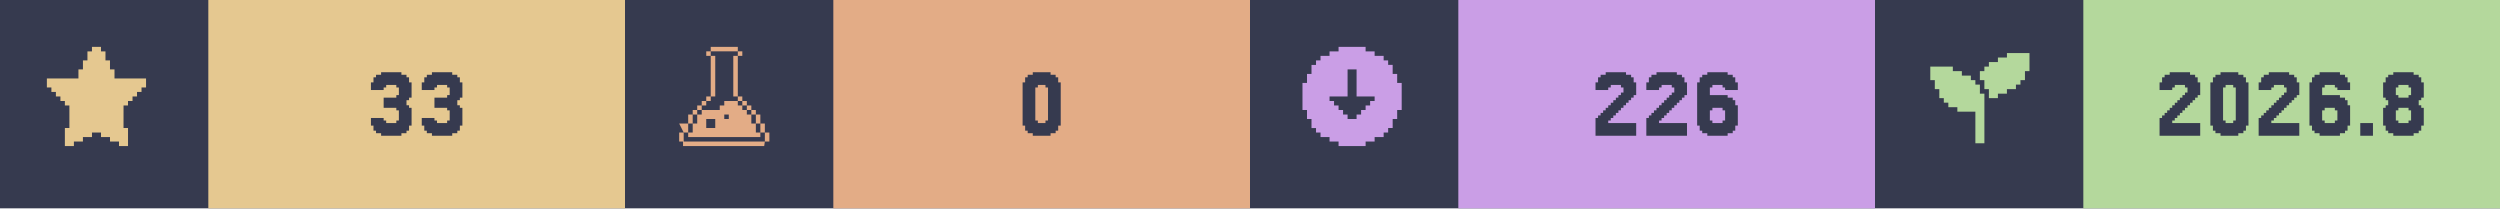
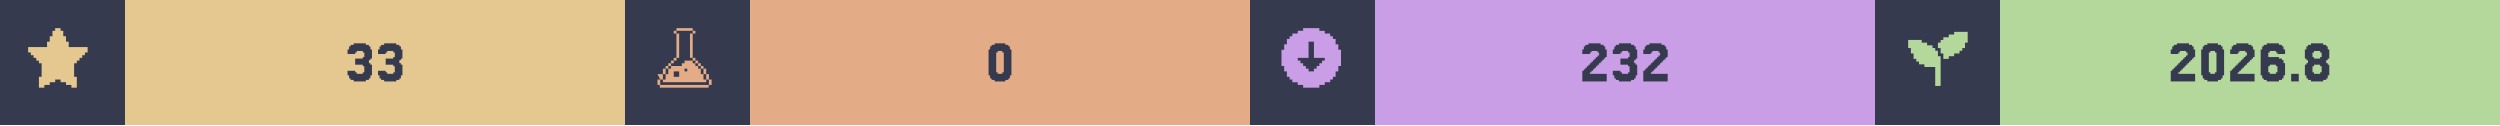
- <svg xmlns="http://www.w3.org/2000/svg" width="420" height="35" viewBox="0 0 120 10">
+ <svg xmlns="http://www.w3.org/2000/svg" width="1200" viewBox="0 0 200 10">
  <g>
-     <rect width="120" height="10" fill="#363a4f" />
+     <rect width="200" height="10" fill="#363a4f" />
    <g class="badge" transform="translate(0 0)">
      <path fill="#e5c890" d="M5.929 6.145h.216v.866h-.433v-.217H5.28v-.216h-.432v-.216h-.433v.216H3.98v.216h-.433v.217h-.433v-.866h.217V5.063h-.217v-.216H2.9V4.63h-.217v-.216h-.216v-.217H2.25v-.432h1.515v-.433h.216v-.433h.216v-.433h.217V2.25h.433v.216h.216v.433h.216v.433h.217v.433H7.01v.432h-.217v.217h-.216v.216h-.216v.217h-.217v.216H5.93z" />
-       <rect fill="#e5c890" width="20" height="10" x="10" y="0" />
-       <path fill="#363a4f" d="M18.415 5.663V5.785H18.537V5.907H19.024V5.785H19.146V5.297H19.024V5.175H18.415V4.687H19.024V4.565H19.146V4.199H19.024V4.077H18.537V4.199H18.415V4.321H17.805V3.955H17.927V3.711H18.049V3.589H18.293V3.467H19.268V3.589H19.512V3.711H19.634V3.955H19.756V4.687H19.634V4.809H19.512V5.053H19.634V5.175H19.756V6.029H19.634V6.272H19.512V6.394H19.268V6.516H18.293V6.394H18.049V6.272H17.927V6.029H17.805V5.663Z M20.854 5.663V5.785H20.976V5.907H21.463V5.785H21.585V5.297H21.463V5.175H20.854V4.687H21.463V4.565H21.585V4.199H21.463V4.077H20.976V4.199H20.854V4.321H20.244V3.955H20.366V3.711H20.488V3.589H20.732V3.467H21.707V3.589H21.951V3.711H22.073V3.955H22.195V4.687H22.073V4.809H21.951V5.053H22.073V5.175H22.195V6.029H22.073V6.272H21.951V6.394H21.707V6.516H20.732V6.394H20.488V6.272H20.366V6.029H20.244V5.663Z" />
+       <rect fill="#e5c890" width="40" height="10" x="10" y="0" />
+       <path fill="#363a4f" d="M28.415 5.663V5.785H28.537V5.907H29.024V5.785H29.146V5.297H29.024V5.175H28.415V4.687H29.024V4.565H29.146V4.199H29.024V4.077H28.537V4.199H28.415V4.321H27.805V3.955H27.927V3.711H28.049V3.589H28.293V3.467H29.268V3.589H29.512V3.711H29.634V3.955H29.756V4.687H29.634V4.809H29.512V5.053H29.634V5.175H29.756V6.029H29.634V6.272H29.512V6.394H29.268V6.516H28.293V6.394H28.049V6.272H27.927V6.029H27.805V5.663Z M30.854 5.663V5.785H30.976V5.907H31.463V5.785H31.585V5.297H31.463V5.175H30.854V4.687H31.463V4.565H31.585V4.199H31.463V4.077H30.976V4.199H30.854V4.321H30.244V3.955H30.366V3.711H30.488V3.589H30.732V3.467H31.707V3.589H31.951V3.711H32.073V3.955H32.195V4.687H32.073V4.809H31.951V5.053H32.073V5.175H32.195V6.029H32.073V6.272H31.951V6.394H31.707V6.516H30.732V6.394H30.488V6.272H30.366V6.029H30.244V5.663Z" />
    </g>
-     <g class="badge" transform="translate(30 0)">
+     <g class="badge" transform="translate(50 0)">
      <path fill="#e3ac86" d="M4.115 2.249v.216h1.3V2.25zm1.3.216v.217h.216v-.217zm0 .217h-.217V4.63h.217zm0 1.948v.217h.216V4.63zm.216.217v.216h.217v-.216zm.217.216v.217h.216v-.217zm.216.217v.216h.217V5.28zm.217.216v.433h.216v-.433zm.216.433v.433h.216v-.433zm.216.433v.433h.217v-.433zm0 .433H2.786v.216h3.896zm-3.896 0v-.433H2.6v.433zm0-.433h.216v-.433H2.6zm.216-.433h.217v-.433h-.217zm.217-.433h.216V5.28h-.216zm.216-.216h.217v-.217h-.217zm.217-.217h.216v-.216h-.216zm.216-.216h.216V4.63H3.9zm.216-.217h.217V2.682h-.217zm0-1.948v-.217H3.9v.217zm-.432 2.598v.216h-.217v.433h-.216v.433h-.217v.216h3.464v-.216h-.216v-.433h-.217v-.433h-.216V5.28h-.217v-.217h-.216v-.216h-.65v.216h-.217v.217zm1.082.216h.217v.217h-.217zm-.866.217h.433v.432h-.433z" />
-       <rect fill="#e3ac86" width="20" height="10" x="10" y="0" />
-       <path fill="#363a4f" d="M20.793 6.029V6.272H20.671V6.394H20.427V6.516H19.573V6.394H19.329V6.272H19.207V6.029H19.085V3.955H19.207V3.711H19.329V3.589H19.573V3.467H20.427V3.589H20.671V3.711H20.793V3.955H20.915V6.029ZM19.817 5.785V5.907H20.183V5.785H20.305V4.199H20.183V4.077H19.817V4.199H19.695V5.785Z" />
+       <rect fill="#e3ac86" width="40" height="10" x="10" y="0" />
+       <path fill="#363a4f" d="M30.793 6.029V6.272H30.671V6.394H30.427V6.516H29.573V6.394H29.329V6.272H29.207V6.029H29.085V3.955H29.207V3.711H29.329V3.589H29.573V3.467H30.427V3.589H30.671V3.711H30.793V3.955H30.915V6.029ZM29.817 5.785V5.907H30.183V5.785H30.305V4.199H30.183V4.077H29.817V4.199H29.695V5.785Z" />
    </g>
-     <g class="badge" transform="translate(60 0)">
+     <g class="badge" transform="translate(100 0)">
      <path fill="#ca9ee6" d="M5.55 6.794h.432v-.216h.433v-.216h.216v-.217h.217v-.433h.216V5.28h.217V3.981h-.217v-.433h-.216v-.433h-.217V2.9h-.216v-.217h-.433v-.216h-.433V2.25h-1.298v.216h-.433v.216h-.433V2.9h-.216v.216h-.217v.433h-.216v.433h-.217v1.298h.217v.433h.216v.433h.217v.217h.216v.216h.433v.216h.433v.217h1.298zm-1.083-1.298v-.217h-.216v-.216h-.217v-.216h-.216V4.63h.866V3.332h.432V4.63h.866v.217h-.216v.216h-.217v.216h-.216v.217h-.217v.216h-.432v-.216z" />
-       <rect fill="#ca9ee6" width="20" height="10" x="10" y="0" />
-       <path fill="#363a4f" d="M17.317 5.663V5.785H17.195V5.907H18.537V6.516H16.585V5.663H16.707V5.541H16.829V5.419H16.951V5.297H17.073V5.175H17.195V5.053H17.317V4.931H17.439V4.809H17.561V4.687H17.683V4.565H17.805V4.443H17.927V4.199H17.805V4.077H17.317V4.199H17.195V4.321H16.585V3.955H16.707V3.711H16.829V3.589H17.073V3.467H18.049V3.589H18.293V3.711H18.415V3.955H18.537V4.565H18.415V4.687H18.293V4.809H18.171V4.931H18.049V5.053H17.927V5.175H17.805V5.297H17.683V5.419H17.561V5.541H17.439V5.663Z M19.756 5.663V5.785H19.634V5.907H20.976V6.516H19.024V5.663H19.146V5.541H19.268V5.419H19.39V5.297H19.512V5.175H19.634V5.053H19.756V4.931H19.878V4.809H20V4.687H20.122V4.565H20.244V4.443H20.366V4.199H20.244V4.077H19.756V4.199H19.634V4.321H19.024V3.955H19.146V3.711H19.268V3.589H19.512V3.467H20.488V3.589H20.732V3.711H20.854V3.955H20.976V4.565H20.854V4.687H20.732V4.809H20.61V4.931H20.488V5.053H20.366V5.175H20.244V5.297H20.122V5.419H20V5.541H19.878V5.663Z M22.195 5.785V5.907H22.683V5.785H22.805V5.297H22.683V5.175H22.195V5.297H22.073V5.785ZM22.073 4.565H22.927V4.687H23.171V4.809H23.293V5.053H23.415V6.029H23.293V6.272H23.171V6.394H22.927V6.516H21.951V6.394H21.707V6.272H21.585V6.029H21.463V3.955H21.585V3.711H21.707V3.589H21.951V3.467H22.927V3.589H23.171V3.711H23.293V3.955H23.415V4.321H22.805V4.199H22.683V4.077H22.195V4.199H22.073Z" />
+       <rect fill="#ca9ee6" width="40" height="10" x="10" y="0" />
+       <path fill="#363a4f" d="M27.317 5.663V5.785H27.195V5.907H28.537V6.516H26.585V5.663H26.707V5.541H26.829V5.419H26.951V5.297H27.073V5.175H27.195V5.053H27.317V4.931H27.439V4.809H27.561V4.687H27.683V4.565H27.805V4.443H27.927V4.199H27.805V4.077H27.317V4.199H27.195V4.321H26.585V3.955H26.707V3.711H26.829V3.589H27.073V3.467H28.049V3.589H28.293V3.711H28.415V3.955H28.537V4.565H28.415V4.687H28.293V4.809H28.171V4.931H28.049V5.053H27.927V5.175H27.805V5.297H27.683V5.419H27.561V5.541H27.439V5.663Z M29.634 5.663V5.785H29.756V5.907H30.244V5.785H30.366V5.297H30.244V5.175H29.634V4.687H30.244V4.565H30.366V4.199H30.244V4.077H29.756V4.199H29.634V4.321H29.024V3.955H29.146V3.711H29.268V3.589H29.512V3.467H30.488V3.589H30.732V3.711H30.854V3.955H30.976V4.687H30.854V4.809H30.732V5.053H30.854V5.175H30.976V6.029H30.854V6.272H30.732V6.394H30.488V6.516H29.512V6.394H29.268V6.272H29.146V6.029H29.024V5.663Z M32.195 5.663V5.785H32.073V5.907H33.415V6.516H31.463V5.663H31.585V5.541H31.707V5.419H31.829V5.297H31.951V5.175H32.073V5.053H32.195V4.931H32.317V4.809H32.439V4.687H32.561V4.565H32.683V4.443H32.805V4.199H32.683V4.077H32.195V4.199H32.073V4.321H31.463V3.955H31.585V3.711H31.707V3.589H31.951V3.467H32.927V3.589H33.171V3.711H33.293V3.955H33.415V4.565H33.293V4.687H33.171V4.809H33.049V4.931H32.927V5.053H32.805V5.175H32.683V5.297H32.561V5.419H32.439V5.541H32.317V5.663Z" />
    </g>
-     <g class="badge" transform="translate(90 0)">
+     <g class="badge" transform="translate(150 0)">
      <path fill="#b4d89c" d="M6.333 2.547v.216H5.9v.217h-.433v.216H5.25v.217h-.216v.433h.216v.432h.217v.433H5.9v-.216h.432v-.217h.433v-.216h.217v-.216h.216v-.433h.217v-.866zm-3.679.65v.649h.217v.432h.216v.433h.216v.217h.217v.216h.433v.217h.865v1.515h.433V4.495h-.216v-.433h-.217v-.216h-.216v-.217h-.433v-.216h-.433v-.217z" />
-       <rect fill="#b4d89c" width="20" height="10" x="10" y="0" />
-       <path fill="#363a4f" d="M14.39 5.663V5.785H14.268V5.907H15.61V6.516H13.659V5.663H13.78V5.541H13.902V5.419H14.024V5.297H14.146V5.175H14.268V5.053H14.39V4.931H14.512V4.809H14.634V4.687H14.756V4.565H14.878V4.443H15V4.199H14.878V4.077H14.39V4.199H14.268V4.321H13.659V3.955H13.78V3.711H13.902V3.589H14.146V3.467H15.122V3.589H15.366V3.711H15.488V3.955H15.61V4.565H15.488V4.687H15.366V4.809H15.244V4.931H15.122V5.053H15V5.175H14.878V5.297H14.756V5.419H14.634V5.541H14.512V5.663Z M17.805 6.029V6.272H17.683V6.394H17.439V6.516H16.585V6.394H16.341V6.272H16.22V6.029H16.098V3.955H16.22V3.711H16.341V3.589H16.585V3.467H17.439V3.589H17.683V3.711H17.805V3.955H17.927V6.029ZM16.829 5.785V5.907H17.195V5.785H17.317V4.199H17.195V4.077H16.829V4.199H16.707V5.785Z M19.146 5.663V5.785H19.024V5.907H20.366V6.516H18.415V5.663H18.537V5.541H18.659V5.419H18.78V5.297H18.902V5.175H19.024V5.053H19.146V4.931H19.268V4.809H19.39V4.687H19.512V4.565H19.634V4.443H19.756V4.199H19.634V4.077H19.146V4.199H19.024V4.321H18.415V3.955H18.537V3.711H18.659V3.589H18.902V3.467H19.878V3.589H20.122V3.711H20.244V3.955H20.366V4.565H20.244V4.687H20.122V4.809H20V4.931H19.878V5.053H19.756V5.175H19.634V5.297H19.512V5.419H19.39V5.541H19.268V5.663Z M21.585 5.785V5.907H22.073V5.785H22.195V5.297H22.073V5.175H21.585V5.297H21.463V5.785ZM21.463 4.565H22.317V4.687H22.561V4.809H22.683V5.053H22.805V6.029H22.683V6.272H22.561V6.394H22.317V6.516H21.341V6.394H21.098V6.272H20.976V6.029H20.854V3.955H20.976V3.711H21.098V3.589H21.341V3.467H22.317V3.589H22.561V3.711H22.683V3.955H22.805V4.321H22.195V4.199H22.073V4.077H21.585V4.199H21.463Z M23.902 5.907V6.516H23.293V5.907Z M25.122 4.565V4.687H25.61V4.565H25.732V4.199H25.61V4.077H25.122V4.199H25V4.565ZM26.22 5.053V5.175H26.341V6.029H26.22V6.272H26.098V6.394H25.854V6.516H24.878V6.394H24.634V6.272H24.512V6.029H24.39V5.175H24.512V5.053H24.634V4.809H24.512V4.687H24.39V3.955H24.512V3.711H24.634V3.589H24.878V3.467H25.854V3.589H26.098V3.711H26.22V3.955H26.341V4.687H26.22V4.809H26.098V5.053ZM25.122 5.785V5.907H25.61V5.785H25.732V5.297H25.61V5.175H25.122V5.297H25V5.785Z" />
+       <rect fill="#b4d89c" width="40" height="10" x="10" y="0" />
+       <path fill="#363a4f" d="M24.39 5.663V5.785H24.268V5.907H25.61V6.516H23.659V5.663H23.78V5.541H23.902V5.419H24.024V5.297H24.146V5.175H24.268V5.053H24.39V4.931H24.512V4.809H24.634V4.687H24.756V4.565H24.878V4.443H25V4.199H24.878V4.077H24.39V4.199H24.268V4.321H23.659V3.955H23.78V3.711H23.902V3.589H24.146V3.467H25.122V3.589H25.366V3.711H25.488V3.955H25.61V4.565H25.488V4.687H25.366V4.809H25.244V4.931H25.122V5.053H25V5.175H24.878V5.297H24.756V5.419H24.634V5.541H24.512V5.663Z M27.805 6.029V6.272H27.683V6.394H27.439V6.516H26.585V6.394H26.341V6.272H26.22V6.029H26.098V3.955H26.22V3.711H26.341V3.589H26.585V3.467H27.439V3.589H27.683V3.711H27.805V3.955H27.927V6.029ZM26.829 5.785V5.907H27.195V5.785H27.317V4.199H27.195V4.077H26.829V4.199H26.707V5.785Z M29.146 5.663V5.785H29.024V5.907H30.366V6.516H28.415V5.663H28.537V5.541H28.659V5.419H28.78V5.297H28.902V5.175H29.024V5.053H29.146V4.931H29.268V4.809H29.39V4.687H29.512V4.565H29.634V4.443H29.756V4.199H29.634V4.077H29.146V4.199H29.024V4.321H28.415V3.955H28.537V3.711H28.659V3.589H28.902V3.467H29.878V3.589H30.122V3.711H30.244V3.955H30.366V4.565H30.244V4.687H30.122V4.809H30V4.931H29.878V5.053H29.756V5.175H29.634V5.297H29.512V5.419H29.39V5.541H29.268V5.663Z M31.585 5.785V5.907H32.073V5.785H32.195V5.297H32.073V5.175H31.585V5.297H31.463V5.785ZM31.463 4.565H32.317V4.687H32.561V4.809H32.683V5.053H32.805V6.029H32.683V6.272H32.561V6.394H32.317V6.516H31.341V6.394H31.098V6.272H30.976V6.029H30.854V3.955H30.976V3.711H31.098V3.589H31.341V3.467H32.317V3.589H32.561V3.711H32.683V3.955H32.805V4.321H32.195V4.199H32.073V4.077H31.585V4.199H31.463Z M33.902 5.907V6.516H33.293V5.907Z M35.122 4.565V4.687H35.61V4.565H35.732V4.199H35.61V4.077H35.122V4.199H35V4.565ZM36.219 5.053V5.175H36.342V6.029H36.219V6.272H36.098V6.394H35.854V6.516H34.878V6.394H34.634V6.272H34.512V6.029H34.39V5.175H34.512V5.053H34.634V4.809H34.512V4.687H34.39V3.955H34.512V3.711H34.634V3.589H34.878V3.467H35.854V3.589H36.098V3.711H36.219V3.955H36.342V4.687H36.219V4.809H36.098V5.053ZM35.122 5.785V5.907H35.61V5.785H35.732V5.297H35.61V5.175H35.122V5.297H35V5.785Z" />
    </g>
  </g>
</svg>
